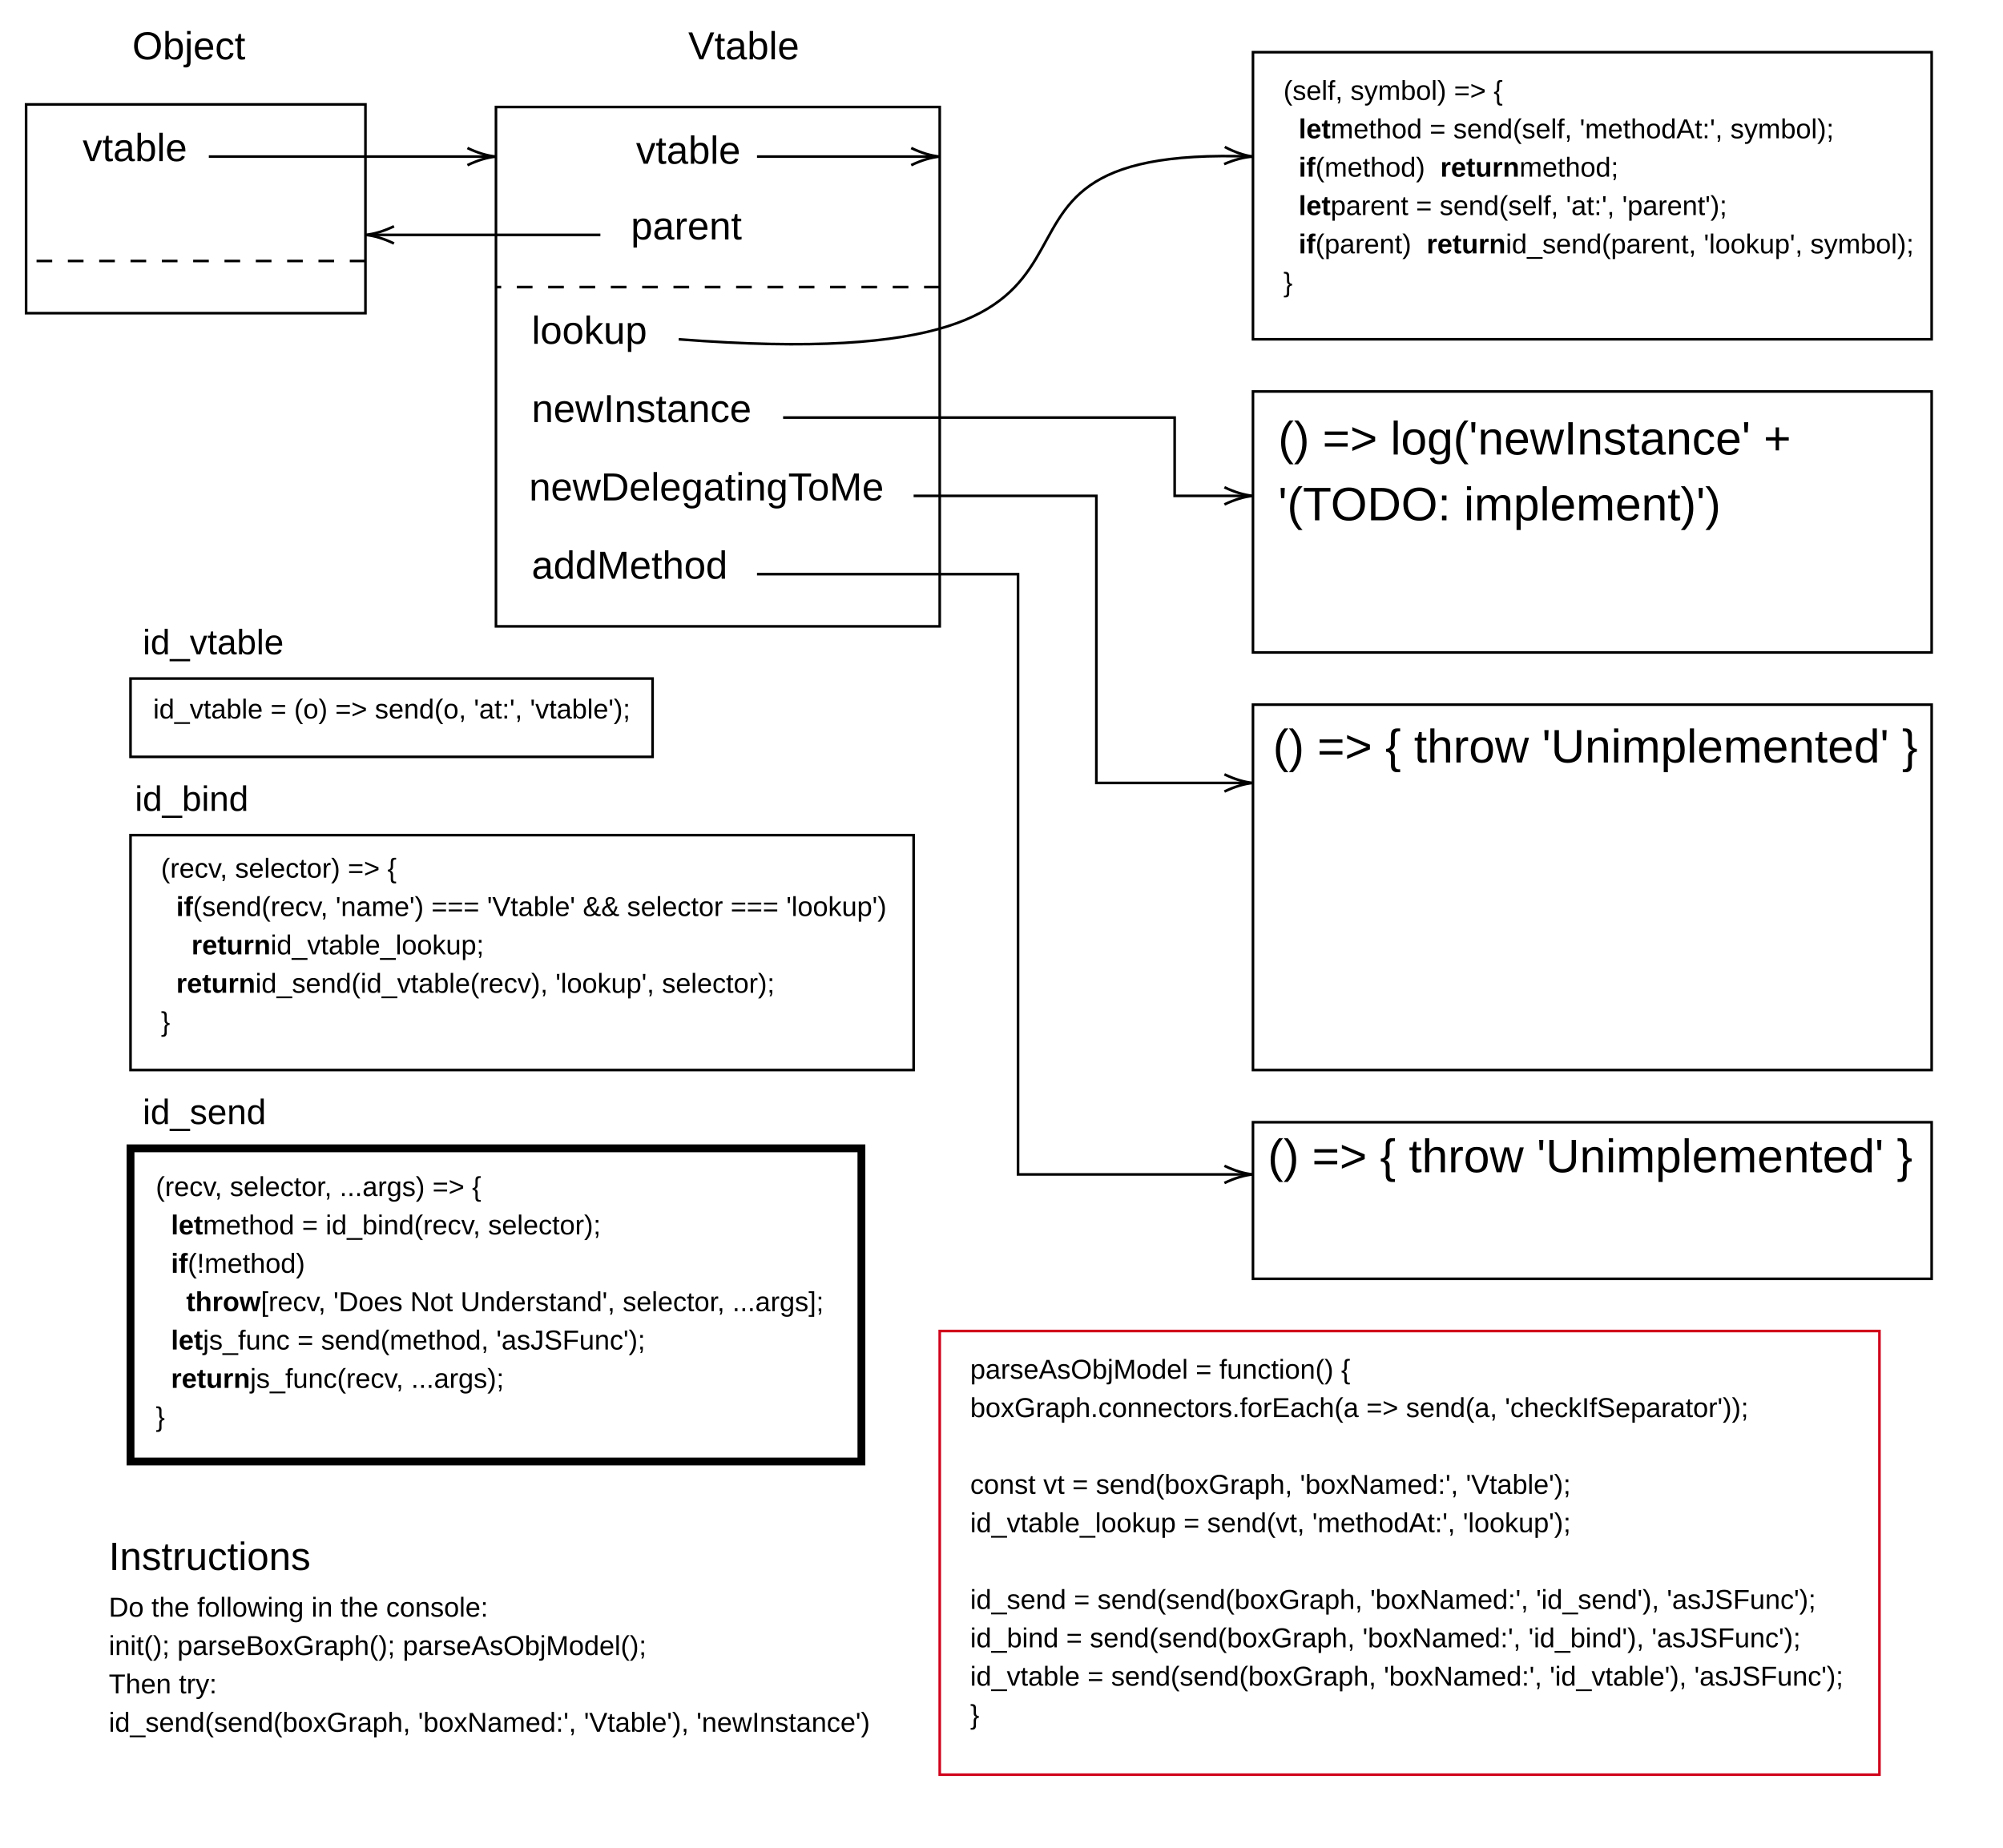
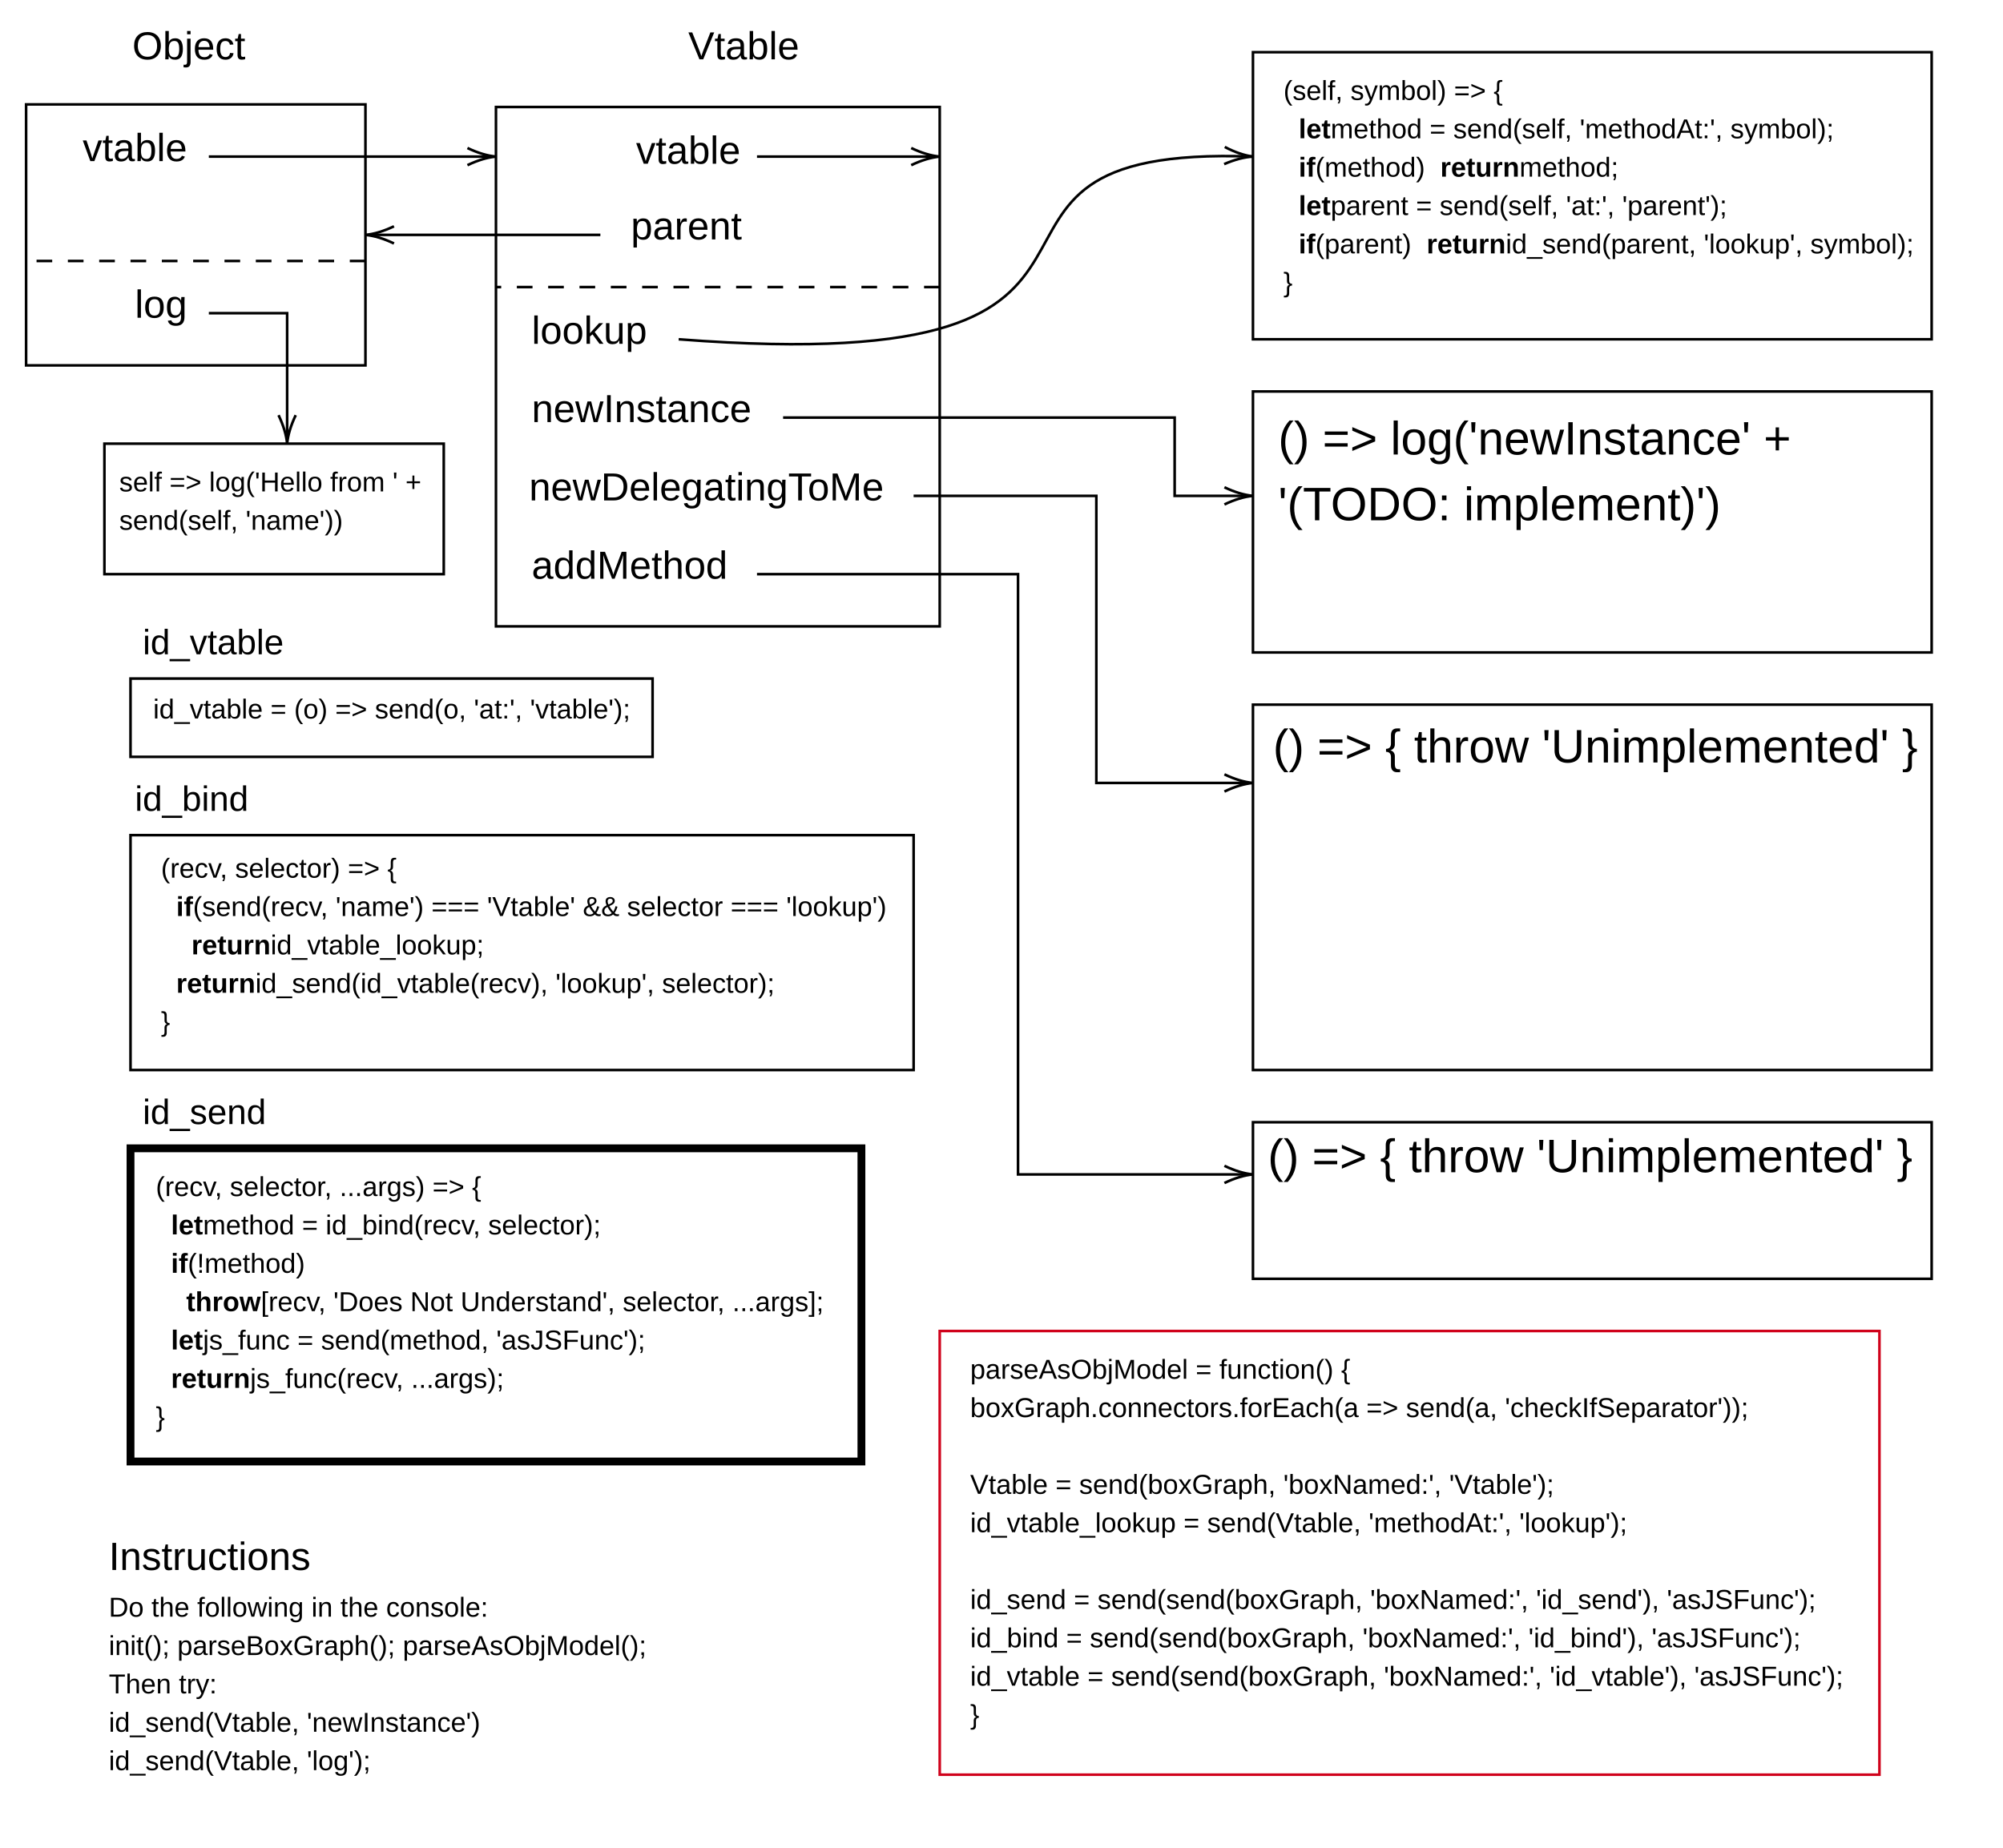
<svg xmlns="http://www.w3.org/2000/svg" x="0" y="0" width="767.333" height="708" style="         width:767.333px;         height:708px;         background: #FFF;         fill: none; ">
  <svg class="role-diagram-draw-area">
    <g class="shapes-region" style="stroke: black; fill: none;">
      <g class="composite-shape">
-         <path class="real" d=" M10,40 L140,40 L140,120 L10,120 Z" style="stroke-width: 1px; stroke: rgb(0, 0, 0); fill: rgb(255, 255, 255); fill-opacity: 1;" />
+         <path class="real" d=" M10,40 L140,40 L140,140 L10,140 Z" style="stroke-width: 1px; stroke: rgb(0, 0, 0); fill: rgb(255, 255, 255); fill-opacity: 1;" />
      </g>
      <g class="composite-shape">
        <path class="real" d=" M190,41 L360,41 L360,240 L190,240 Z" style="stroke-width: 1px; stroke: rgb(0, 0, 0); fill: rgb(255, 255, 255); fill-opacity: 1;" />
      </g>
      <g class="arrow-line">
        <path class="connection real" stroke-dasharray="" d="  M80,60 L188,60" style="stroke: rgb(0, 0, 0); stroke-width: 1px; fill: none; fill-opacity: 1;" />
        <g stroke="#000" transform="matrix(-1,1.2246467991473532e-16,-1.2246467991473532e-16,-1,190,60)" style="stroke: rgb(0, 0, 0); stroke-width: 1px;">
          <path d=" M10.93,-3.29 Q4.96,-0.45 0,0 Q4.96,0.45 10.93,3.29" />
        </g>
      </g>
      <g class="arrow-line">
        <path class="connection real" stroke-dasharray="" d="  M290,60 L358,60" style="stroke: rgb(0, 0, 0); stroke-width: 1px; fill: none; fill-opacity: 1;" />
        <g stroke="#000" transform="matrix(-1,1.2246467991473532e-16,-1.2246467991473532e-16,-1,360,60)" style="stroke: rgb(0, 0, 0); stroke-width: 1px;">
          <path d=" M10.93,-3.29 Q4.96,-0.45 0,0 Q4.96,0.45 10.93,3.29" />
        </g>
      </g>
      <g class="arrow-line">
        <path class="connection real" stroke-dasharray="" d="  M230,90 L142,90" style="stroke: rgb(0, 0, 0); stroke-width: 1px; fill: none; fill-opacity: 1;" />
        <g stroke="#000" transform="matrix(1,-2.4492935982947064e-16,2.4492935982947064e-16,1,140,90)" style="stroke: rgb(0, 0, 0); stroke-width: 1px;">
          <path d=" M10.93,-3.29 Q4.96,-0.45 0,0 Q4.96,0.45 10.93,3.29" />
        </g>
      </g>
      <g class="composite-shape">
        <path class="real" d=" M480,20 L740,20 L740,130 L480,130 Z" style="stroke-width: 1px; stroke: rgb(0, 0, 0); fill: rgb(255, 255, 255); fill-opacity: 1;" />
      </g>
      <g class="composite-shape">
        <path class="real" d=" M480,150 L740,150 L740,250 L480,250 Z" style="stroke-width: 1px; stroke: rgb(0, 0, 0); fill: rgb(255, 255, 255); fill-opacity: 1;" />
      </g>
      <g class="arrow-line">
        <path class="connection real" stroke-dasharray="" d="  M300,160 L450,160 L450,190 L478,190" style="stroke: rgb(0, 0, 0); stroke-width: 1px; fill: none; fill-opacity: 1;" />
        <g stroke="#000" transform="matrix(-1,1.2246467991473532e-16,-1.2246467991473532e-16,-1,480,190)" style="stroke: rgb(0, 0, 0); stroke-width: 1px;">
          <path d=" M10.93,-3.29 Q4.96,-0.45 0,0 Q4.96,0.45 10.93,3.29" />
        </g>
      </g>
      <g class="composite-shape">
        <path class="real" d=" M480,270 L740,270 L740,410 L480,410 Z" style="stroke-width: 1px; stroke: rgb(0, 0, 0); fill: rgb(255, 255, 255); fill-opacity: 1;" />
      </g>
      <g class="arrow-line">
        <path class="connection real" stroke-dasharray="" d="  M350,190 L420,190 L420,300 L478,300" style="stroke: rgb(0, 0, 0); stroke-width: 1px; fill: none; fill-opacity: 1;" />
        <g stroke="#000" transform="matrix(-1,1.2246467991473532e-16,-1.2246467991473532e-16,-1,480,300)" style="stroke: rgb(0, 0, 0); stroke-width: 1px;">
          <path d=" M10.93,-3.29 Q4.96,-0.45 0,0 Q4.96,0.45 10.93,3.29" />
        </g>
      </g>
      <g class="composite-shape">
        <path class="real" d=" M480,430 L740,430 L740,490 L480,490 Z" style="stroke-width: 1px; stroke: rgb(0, 0, 0); fill: rgb(255, 255, 255); fill-opacity: 1;" />
      </g>
      <g class="arrow-line">
        <path class="connection real" stroke-dasharray="" d="  M290,220 L390,220 L390,450 L478,450" style="stroke: rgb(0, 0, 0); stroke-width: 1px; fill: none; fill-opacity: 1;" />
        <g stroke="#000" transform="matrix(-1,1.2246467991473532e-16,-1.2246467991473532e-16,-1,480,450)" style="stroke: rgb(0, 0, 0); stroke-width: 1px;">
          <path d=" M10.93,-3.29 Q4.96,-0.45 0,0 Q4.96,0.45 10.93,3.29" />
        </g>
      </g>
      <g class="composite-shape">
        <path class="real" d=" M50,320 L350,320 L350,410 L50,410 Z" style="stroke-width: 1px; stroke: rgb(0, 0, 0); fill: rgb(255, 255, 255); fill-opacity: 1;" />
      </g>
      <g class="composite-shape">
        <path class="real" d=" M50,440 L330,440 L330,560 L50,560 Z" style="stroke-width: 3px; stroke: rgb(0, 0, 0); fill: rgb(255, 255, 255); fill-opacity: 1;" />
      </g>
      <g class="arrow-line">
        <path class="connection real" stroke-dasharray="" d="  M260,130 C467.33,146 344.33,55 480,60" style="stroke: rgb(0, 0, 0); stroke-width: 1px; fill: none; fill-opacity: 1;" />
        <g stroke="#000" transform="matrix(-0.999322,-0.03681812,0.03681812,-0.999322,480,60)" style="stroke: rgb(0, 0, 0); stroke-width: 1px;">
          <path d=" M10.93,-3.29 Q4.96,-0.45 0,0 Q4.96,0.45 10.93,3.29" />
        </g>
      </g>
      <g class="arrow-line">
        <path class="connection real" stroke-dasharray="6 6" d="  M360,110 L190,110" style="stroke: rgb(0, 0, 0); stroke-width: 1px; fill: none; fill-opacity: 1;" />
      </g>
      <g class="arrow-line">
        <path class="connection real" stroke-dasharray="6 6" d="  M140,100 L10,100" style="stroke: rgb(0, 0, 0); stroke-width: 1px; fill: none; fill-opacity: 1;" />
      </g>
      <g class="composite-shape">
        <path class="real" d=" M50,260 L250,260 L250,290 L50,290 Z" style="stroke-width: 1px; stroke: rgb(0, 0, 0); fill: rgb(255, 255, 255); fill-opacity: 1;" />
      </g>
      <g class="composite-shape">
-         <path class="real" d=" M360,510 L720,510 L720,680 L360,680 Z" style="stroke-width: 1px; stroke: rgb(208, 2, 27); fill: rgb(255, 255, 255); fill-opacity: 1; stroke-opacity: 1;" />
+         <path class="real" d=" M360,510 L720,510 L720,680 L360,680 Z" style="stroke-width: 1px; stroke: rgb(208, 2, 27); stroke-opacity: 1; fill: rgb(255, 255, 255); fill-opacity: 1;" />
+       </g>
+       <g class="composite-shape">
+         <path class="real" d=" M40,170 L170,170 L170,220 L40,220 Z" style="stroke-width: 1px; stroke: rgb(0, 0, 0); fill: rgb(255, 255, 255); fill-opacity: 1;" />
+       </g>
+       <g class="arrow-line">
+         <path class="connection real" stroke-dasharray="" d="  M80,120 L110,120 L110,168" style="stroke: rgb(0, 0, 0); stroke-width: 1px; fill: none; fill-opacity: 1;" />
+         <g stroke="#000" transform="matrix(-1.8369701987210297e-16,-1,1,-1.8369701987210297e-16,110,170)" style="stroke: rgb(0, 0, 0); stroke-width: 1px;">
+           <path d=" M10.93,-3.29 Q4.96,-0.45 0,0 Q4.96,0.45 10.93,3.29" />
+         </g>
      </g>
      <g />
    </g>
    <g />
    <g />
    <g />
  </svg>
  <svg width="766" height="706.667" style="width:766px;height:706.667px;font-family:Asana-Math, Asana;background:#FFF;">
    <g>
      <g>
        <g>
          <text x="50.667" y="12.833" style="white-space:pre;stroke:none;fill:rgb(0,0,0);fill-opacity:1;font-size:15px;font-family:Arial, Helvetica, sans-serif;font-weight:400;font-style:normal;dominant-baseline:text-before-edge;text-decoration:none;">Object</text>
        </g>
      </g>
    </g>
    <g>
      <g>
        <g>
          <text x="31.667" y="51.833" style="white-space:pre;stroke:none;fill:rgb(0,0,0);fill-opacity:1;font-size:15px;font-family:Arial, Helvetica, sans-serif;font-weight:400;font-style:normal;dominant-baseline:text-before-edge;text-decoration:none;">vtable</text>
        </g>
      </g>
    </g>
    <g>
      <g>
        <g>
          <text x="263.667" y="12.833" style="white-space:pre;stroke:none;fill:rgb(0,0,0);fill-opacity:1;font-size:15px;font-family:Arial, Helvetica, sans-serif;font-weight:400;font-style:normal;dominant-baseline:text-before-edge;text-decoration:none;">Vtable</text>
        </g>
      </g>
    </g>
    <g>
      <g>
        <g>
          <text x="243.667" y="52.833" style="white-space:pre;stroke:none;fill:rgb(0,0,0);fill-opacity:1;font-size:15px;font-family:Arial, Helvetica, sans-serif;font-weight:400;font-style:normal;dominant-baseline:text-before-edge;text-decoration:none;">vtable</text>
        </g>
      </g>
    </g>
    <g>
      <g>
        <g>
          <text x="241.667" y="81.833" style="white-space:pre;stroke:none;fill:rgb(0,0,0);fill-opacity:1;font-size:15px;font-family:Arial, Helvetica, sans-serif;font-weight:400;font-style:normal;dominant-baseline:text-before-edge;text-decoration:none;">parent</text>
        </g>
      </g>
    </g>
    <g>
      <g>
        <g>
          <text x="203.667" y="121.833" style="white-space:pre;stroke:none;fill:rgb(0,0,0);fill-opacity:1;font-size:15px;font-family:Arial, Helvetica, sans-serif;font-weight:400;font-style:normal;dominant-baseline:text-before-edge;text-decoration:none;">lookup</text>
        </g>
      </g>
    </g>
    <g>
      <g>
        <g>
          <text x="203.667" y="151.833" style="white-space:pre;stroke:none;fill:rgb(0,0,0);fill-opacity:1;font-size:15px;font-family:Arial, Helvetica, sans-serif;font-weight:400;font-style:normal;dominant-baseline:text-before-edge;text-decoration:none;">newInstance</text>
        </g>
      </g>
    </g>
    <g>
      <g>
        <g>
          <text x="202.667" y="181.833" style="white-space:pre;stroke:none;fill:rgb(0,0,0);fill-opacity:1;font-size:15px;font-family:Arial, Helvetica, sans-serif;font-weight:400;font-style:normal;dominant-baseline:text-before-edge;text-decoration:none;">newDelegatingToMe</text>
        </g>
      </g>
    </g>
    <g>
      <g>
        <g>
          <text x="203.667" y="211.833" style="white-space:pre;stroke:none;fill:rgb(0,0,0);fill-opacity:1;font-size:15px;font-family:Arial, Helvetica, sans-serif;font-weight:400;font-style:normal;dominant-baseline:text-before-edge;text-decoration:none;">addMethod</text>
        </g>
      </g>
    </g>
    <g>
      <g>
        <g>
          <text x="491.667" y="31.35" style="white-space:pre;stroke:none;fill:rgb(0,0,0);fill-opacity:1;font-size:10.5px;font-family:Arial, Helvetica, sans-serif;font-weight:400;font-style:normal;dominant-baseline:text-before-edge;text-decoration:none;">(self, symbol) =&gt; {</text>
        </g>
      </g>
      <g>
        <g>
          <text x="491.667" y="46.05" style="white-space:pre;stroke:none;fill:rgb(0,0,0);fill-opacity:1;font-size:10.5px;font-family:Arial, Helvetica, sans-serif;font-weight:400;font-style:normal;dominant-baseline:text-before-edge;text-decoration:none;">  </text>
        </g>
        <g>
          <text x="497.5" y="46.05" style="white-space:pre;stroke:none;fill:rgb(0,0,0);fill-opacity:1;font-size:10.5px;font-family:Arial, Helvetica, sans-serif;font-weight:700;font-style:normal;dominant-baseline:text-before-edge;text-decoration:none;">let</text>
        </g>
        <g>
          <text x="509.75" y="46.05" style="white-space:pre;stroke:none;fill:rgb(0,0,0);fill-opacity:1;font-size:10.5px;font-family:Arial, Helvetica, sans-serif;font-weight:400;font-style:normal;dominant-baseline:text-before-edge;text-decoration:none;"> method = send(self, 'methodAt:', symbol);</text>
        </g>
      </g>
      <g>
        <g>
          <text x="491.667" y="60.75" style="white-space:pre;stroke:none;fill:rgb(0,0,0);fill-opacity:1;font-size:10.5px;font-family:Arial, Helvetica, sans-serif;font-weight:400;font-style:normal;dominant-baseline:text-before-edge;text-decoration:none;">  </text>
        </g>
        <g>
          <text x="497.5" y="60.75" style="white-space:pre;stroke:none;fill:rgb(0,0,0);fill-opacity:1;font-size:10.5px;font-family:Arial, Helvetica, sans-serif;font-weight:700;font-style:normal;dominant-baseline:text-before-edge;text-decoration:none;">if</text>
        </g>
        <g>
          <text x="503.917" y="60.75" style="white-space:pre;stroke:none;fill:rgb(0,0,0);fill-opacity:1;font-size:10.5px;font-family:Arial, Helvetica, sans-serif;font-weight:400;font-style:normal;dominant-baseline:text-before-edge;text-decoration:none;"> (method) </text>
        </g>
        <g>
          <text x="551.75" y="60.75" style="white-space:pre;stroke:none;fill:rgb(0,0,0);fill-opacity:1;font-size:10.5px;font-family:Arial, Helvetica, sans-serif;font-weight:700;font-style:normal;dominant-baseline:text-before-edge;text-decoration:none;">return</text>
        </g>
        <g>
          <text x="582.083" y="60.75" style="white-space:pre;stroke:none;fill:rgb(0,0,0);fill-opacity:1;font-size:10.5px;font-family:Arial, Helvetica, sans-serif;font-weight:400;font-style:normal;dominant-baseline:text-before-edge;text-decoration:none;"> method;</text>
        </g>
      </g>
      <g>
        <g>
          <text x="491.667" y="75.45" style="white-space:pre;stroke:none;fill:rgb(0,0,0);fill-opacity:1;font-size:10.5px;font-family:Arial, Helvetica, sans-serif;font-weight:400;font-style:normal;dominant-baseline:text-before-edge;text-decoration:none;">  </text>
        </g>
        <g>
          <text x="497.5" y="75.45" style="white-space:pre;stroke:none;fill:rgb(0,0,0);fill-opacity:1;font-size:10.5px;font-family:Arial, Helvetica, sans-serif;font-weight:700;font-style:normal;dominant-baseline:text-before-edge;text-decoration:none;">let</text>
        </g>
        <g>
          <text x="509.75" y="75.45" style="white-space:pre;stroke:none;fill:rgb(0,0,0);fill-opacity:1;font-size:10.5px;font-family:Arial, Helvetica, sans-serif;font-weight:400;font-style:normal;dominant-baseline:text-before-edge;text-decoration:none;"> parent = send(self, 'at:', 'parent');</text>
        </g>
      </g>
      <g>
        <g>
          <text x="491.667" y="90.15" style="white-space:pre;stroke:none;fill:rgb(0,0,0);fill-opacity:1;font-size:10.5px;font-family:Arial, Helvetica, sans-serif;font-weight:400;font-style:normal;dominant-baseline:text-before-edge;text-decoration:none;">  </text>
        </g>
        <g>
          <text x="497.5" y="90.15" style="white-space:pre;stroke:none;fill:rgb(0,0,0);fill-opacity:1;font-size:10.5px;font-family:Arial, Helvetica, sans-serif;font-weight:700;font-style:normal;dominant-baseline:text-before-edge;text-decoration:none;">if</text>
        </g>
        <g>
          <text x="503.917" y="90.15" style="white-space:pre;stroke:none;fill:rgb(0,0,0);fill-opacity:1;font-size:10.5px;font-family:Arial, Helvetica, sans-serif;font-weight:400;font-style:normal;dominant-baseline:text-before-edge;text-decoration:none;"> (parent) </text>
        </g>
        <g>
          <text x="546.5" y="90.15" style="white-space:pre;stroke:none;fill:rgb(0,0,0);fill-opacity:1;font-size:10.5px;font-family:Arial, Helvetica, sans-serif;font-weight:700;font-style:normal;dominant-baseline:text-before-edge;text-decoration:none;">return</text>
        </g>
        <g>
          <text x="576.833" y="90.15" style="white-space:pre;stroke:none;fill:rgb(0,0,0);fill-opacity:1;font-size:10.5px;font-family:Arial, Helvetica, sans-serif;font-weight:400;font-style:normal;dominant-baseline:text-before-edge;text-decoration:none;"> id_send(parent, 'lookup', symbol);</text>
        </g>
      </g>
      <g>
        <g>
          <text x="491.667" y="104.85" style="white-space:pre;stroke:none;fill:rgb(0,0,0);fill-opacity:1;font-size:10.5px;font-family:Arial, Helvetica, sans-serif;font-weight:400;font-style:normal;dominant-baseline:text-before-edge;text-decoration:none;">}</text>
        </g>
      </g>
    </g>
    <g>
      <g>
        <g>
          <text x="489.667" y="162.267" style="white-space:pre;stroke:none;fill:rgb(0,0,0);fill-opacity:1;font-size:18px;font-family:Arial, Helvetica, sans-serif;font-weight:400;font-style:normal;dominant-baseline:text-before-edge;text-decoration:none;">() =&gt; log('newInstance' +</text>
        </g>
      </g>
      <g>
        <g>
          <text x="489.667" y="187.467" style="white-space:pre;stroke:none;fill:rgb(0,0,0);fill-opacity:1;font-size:18px;font-family:Arial, Helvetica, sans-serif;font-weight:400;font-style:normal;dominant-baseline:text-before-edge;text-decoration:none;">'(TODO: implement)')</text>
        </g>
      </g>
    </g>
    <g>
      <g>
        <g>
          <text x="61.667" y="329.35" style="white-space:pre;stroke:none;fill:rgb(0,0,0);fill-opacity:1;font-size:10.5px;font-family:Arial, Helvetica, sans-serif;font-weight:400;font-style:normal;dominant-baseline:text-before-edge;text-decoration:none;">(recv, selector) =&gt; {</text>
        </g>
      </g>
      <g>
        <g>
          <text x="61.667" y="344.05" style="white-space:pre;stroke:none;fill:rgb(0,0,0);fill-opacity:1;font-size:10.5px;font-family:Arial, Helvetica, sans-serif;font-weight:400;font-style:normal;dominant-baseline:text-before-edge;text-decoration:none;">  </text>
        </g>
        <g>
          <text x="67.5" y="344.05" style="white-space:pre;stroke:none;fill:rgb(0,0,0);fill-opacity:1;font-size:10.5px;font-family:Arial, Helvetica, sans-serif;font-weight:700;font-style:normal;dominant-baseline:text-before-edge;text-decoration:none;">if</text>
        </g>
        <g>
          <text x="73.917" y="344.05" style="white-space:pre;stroke:none;fill:rgb(0,0,0);fill-opacity:1;font-size:10.5px;font-family:Arial, Helvetica, sans-serif;font-weight:400;font-style:normal;dominant-baseline:text-before-edge;text-decoration:none;"> (send(recv, 'name') === 'Vtable' &amp;&amp; selector === 'lookup')</text>
        </g>
      </g>
      <g>
        <g>
          <text x="61.667" y="358.75" style="white-space:pre;stroke:none;fill:rgb(0,0,0);fill-opacity:1;font-size:10.5px;font-family:Arial, Helvetica, sans-serif;font-weight:400;font-style:normal;dominant-baseline:text-before-edge;text-decoration:none;">    </text>
        </g>
        <g>
          <text x="73.333" y="358.75" style="white-space:pre;stroke:none;fill:rgb(0,0,0);fill-opacity:1;font-size:10.5px;font-family:Arial, Helvetica, sans-serif;font-weight:700;font-style:normal;dominant-baseline:text-before-edge;text-decoration:none;">return</text>
        </g>
        <g>
          <text x="103.667" y="358.75" style="white-space:pre;stroke:none;fill:rgb(0,0,0);fill-opacity:1;font-size:10.5px;font-family:Arial, Helvetica, sans-serif;font-weight:400;font-style:normal;dominant-baseline:text-before-edge;text-decoration:none;"> id_vtable_lookup;</text>
        </g>
      </g>
      <g>
        <g>
          <text x="61.667" y="373.45" style="white-space:pre;stroke:none;fill:rgb(0,0,0);fill-opacity:1;font-size:10.5px;font-family:Arial, Helvetica, sans-serif;font-weight:400;font-style:normal;dominant-baseline:text-before-edge;text-decoration:none;">  </text>
        </g>
        <g>
          <text x="67.5" y="373.45" style="white-space:pre;stroke:none;fill:rgb(0,0,0);fill-opacity:1;font-size:10.5px;font-family:Arial, Helvetica, sans-serif;font-weight:700;font-style:normal;dominant-baseline:text-before-edge;text-decoration:none;">return</text>
        </g>
        <g>
          <text x="97.833" y="373.45" style="white-space:pre;stroke:none;fill:rgb(0,0,0);fill-opacity:1;font-size:10.5px;font-family:Arial, Helvetica, sans-serif;font-weight:400;font-style:normal;dominant-baseline:text-before-edge;text-decoration:none;"> id_send(id_vtable(recv), 'lookup', selector);</text>
        </g>
      </g>
      <g>
        <g>
          <text x="61.667" y="388.15" style="white-space:pre;stroke:none;fill:rgb(0,0,0);fill-opacity:1;font-size:10.5px;font-family:Arial, Helvetica, sans-serif;font-weight:400;font-style:normal;dominant-baseline:text-before-edge;text-decoration:none;">}</text>
        </g>
      </g>
    </g>
    <g>
      <g>
        <g>
          <text x="59.667" y="451.35" style="white-space:pre;stroke:none;fill:rgb(0,0,0);fill-opacity:1;font-size:10.5px;font-family:Arial, Helvetica, sans-serif;font-weight:400;font-style:normal;dominant-baseline:text-before-edge;text-decoration:none;">(recv, selector, ...args) =&gt; {</text>
        </g>
      </g>
      <g>
        <g>
          <text x="59.667" y="466.05" style="white-space:pre;stroke:none;fill:rgb(0,0,0);fill-opacity:1;font-size:10.5px;font-family:Arial, Helvetica, sans-serif;font-weight:400;font-style:normal;dominant-baseline:text-before-edge;text-decoration:none;">  </text>
        </g>
        <g>
          <text x="65.5" y="466.05" style="white-space:pre;stroke:none;fill:rgb(0,0,0);fill-opacity:1;font-size:10.5px;font-family:Arial, Helvetica, sans-serif;font-weight:700;font-style:normal;dominant-baseline:text-before-edge;text-decoration:none;">let</text>
        </g>
        <g>
          <text x="77.75" y="466.05" style="white-space:pre;stroke:none;fill:rgb(0,0,0);fill-opacity:1;font-size:10.5px;font-family:Arial, Helvetica, sans-serif;font-weight:400;font-style:normal;dominant-baseline:text-before-edge;text-decoration:none;"> method = id_bind(recv, selector);</text>
        </g>
      </g>
      <g>
        <g>
          <text x="59.667" y="480.75" style="white-space:pre;stroke:none;fill:rgb(0,0,0);fill-opacity:1;font-size:10.5px;font-family:Arial, Helvetica, sans-serif;font-weight:400;font-style:normal;dominant-baseline:text-before-edge;text-decoration:none;">  </text>
        </g>
        <g>
          <text x="65.5" y="480.75" style="white-space:pre;stroke:none;fill:rgb(0,0,0);fill-opacity:1;font-size:10.5px;font-family:Arial, Helvetica, sans-serif;font-weight:700;font-style:normal;dominant-baseline:text-before-edge;text-decoration:none;">if</text>
        </g>
        <g>
          <text x="71.917" y="480.75" style="white-space:pre;stroke:none;fill:rgb(0,0,0);fill-opacity:1;font-size:10.5px;font-family:Arial, Helvetica, sans-serif;font-weight:400;font-style:normal;dominant-baseline:text-before-edge;text-decoration:none;"> (!method)</text>
        </g>
      </g>
      <g>
        <g>
          <text x="59.667" y="495.45" style="white-space:pre;stroke:none;fill:rgb(0,0,0);fill-opacity:1;font-size:10.5px;font-family:Arial, Helvetica, sans-serif;font-weight:400;font-style:normal;dominant-baseline:text-before-edge;text-decoration:none;">    </text>
        </g>
        <g>
          <text x="71.333" y="495.45" style="white-space:pre;stroke:none;fill:rgb(0,0,0);fill-opacity:1;font-size:10.5px;font-family:Arial, Helvetica, sans-serif;font-weight:700;font-style:normal;dominant-baseline:text-before-edge;text-decoration:none;">throw</text>
        </g>
        <g>
          <text x="99.917" y="495.45" style="white-space:pre;stroke:none;fill:rgb(0,0,0);fill-opacity:1;font-size:10.5px;font-family:Arial, Helvetica, sans-serif;font-weight:400;font-style:normal;dominant-baseline:text-before-edge;text-decoration:none;"> [recv, 'Does Not Understand', selector, ...args];</text>
        </g>
      </g>
      <g>
        <g>
          <text x="59.667" y="510.15" style="white-space:pre;stroke:none;fill:rgb(0,0,0);fill-opacity:1;font-size:10.5px;font-family:Arial, Helvetica, sans-serif;font-weight:400;font-style:normal;dominant-baseline:text-before-edge;text-decoration:none;">  </text>
        </g>
        <g>
          <text x="65.5" y="510.15" style="white-space:pre;stroke:none;fill:rgb(0,0,0);fill-opacity:1;font-size:10.5px;font-family:Arial, Helvetica, sans-serif;font-weight:700;font-style:normal;dominant-baseline:text-before-edge;text-decoration:none;">let</text>
        </g>
        <g>
          <text x="77.75" y="510.15" style="white-space:pre;stroke:none;fill:rgb(0,0,0);fill-opacity:1;font-size:10.5px;font-family:Arial, Helvetica, sans-serif;font-weight:400;font-style:normal;dominant-baseline:text-before-edge;text-decoration:none;"> js_func = send(method, 'asJSFunc');</text>
        </g>
      </g>
      <g>
        <g>
          <text x="59.667" y="524.85" style="white-space:pre;stroke:none;fill:rgb(0,0,0);fill-opacity:1;font-size:10.5px;font-family:Arial, Helvetica, sans-serif;font-weight:400;font-style:normal;dominant-baseline:text-before-edge;text-decoration:none;">  </text>
        </g>
        <g>
          <text x="65.5" y="524.85" style="white-space:pre;stroke:none;fill:rgb(0,0,0);fill-opacity:1;font-size:10.5px;font-family:Arial, Helvetica, sans-serif;font-weight:700;font-style:normal;dominant-baseline:text-before-edge;text-decoration:none;">return</text>
        </g>
        <g>
          <text x="95.833" y="524.85" style="white-space:pre;stroke:none;fill:rgb(0,0,0);fill-opacity:1;font-size:10.5px;font-family:Arial, Helvetica, sans-serif;font-weight:400;font-style:normal;dominant-baseline:text-before-edge;text-decoration:none;"> js_func(recv, ...args);</text>
        </g>
      </g>
      <g>
        <g>
          <text x="59.667" y="539.55" style="white-space:pre;stroke:none;fill:rgb(0,0,0);fill-opacity:1;font-size:10.5px;font-family:Arial, Helvetica, sans-serif;font-weight:400;font-style:normal;dominant-baseline:text-before-edge;text-decoration:none;">}</text>
        </g>
      </g>
    </g>
    <g>
      <g>
        <g>
          <text x="51.667" y="301.783" style="white-space:pre;stroke:none;fill:rgb(0,0,0);fill-opacity:1;font-size:13.5px;font-family:Arial, Helvetica, sans-serif;font-weight:400;font-style:normal;dominant-baseline:text-before-edge;text-decoration:none;">id_bind</text>
        </g>
      </g>
    </g>
    <g>
      <g>
        <g>
          <text x="54.667" y="421.783" style="white-space:pre;stroke:none;fill:rgb(0,0,0);fill-opacity:1;font-size:13.5px;font-family:Arial, Helvetica, sans-serif;font-weight:400;font-style:normal;dominant-baseline:text-before-edge;text-decoration:none;">id_send</text>
        </g>
      </g>
    </g>
    <g>
      <g>
        <g>
          <text x="58.667" y="268.35" style="white-space:pre;stroke:none;fill:rgb(0,0,0);fill-opacity:1;font-size:10.5px;font-family:Arial, Helvetica, sans-serif;font-weight:400;font-style:normal;dominant-baseline:text-before-edge;text-decoration:none;">id_vtable = (o) =&gt; send(o, 'at:', 'vtable');</text>
        </g>
      </g>
    </g>
    <g>
      <g>
        <g>
          <text x="54.667" y="241.783" style="white-space:pre;stroke:none;fill:rgb(0,0,0);fill-opacity:1;font-size:13.5px;font-family:Arial, Helvetica, sans-serif;font-weight:400;font-style:normal;dominant-baseline:text-before-edge;text-decoration:none;">id_vtable</text>
        </g>
      </g>
    </g>
    <g>
      <g>
        <g>
          <text x="487.667" y="280.267" style="white-space:pre;stroke:none;fill:rgb(0,0,0);fill-opacity:1;font-size:18px;font-family:Arial, Helvetica, sans-serif;font-weight:400;font-style:normal;dominant-baseline:text-before-edge;text-decoration:none;">() =&gt; { throw 'Unimplemented' }</text>
        </g>
      </g>
    </g>
    <g>
      <g>
        <g>
          <text x="485.667" y="437.267" style="white-space:pre;stroke:none;fill:rgb(0,0,0);fill-opacity:1;font-size:18px;font-family:Arial, Helvetica, sans-serif;font-weight:400;font-style:normal;dominant-baseline:text-before-edge;text-decoration:none;">() =&gt; { throw 'Unimplemented' }</text>
        </g>
      </g>
    </g>
    <g>
      <g>
        <g>
          <text x="371.667" y="521.35" style="white-space:pre;stroke:none;fill:rgb(0,0,0);fill-opacity:1;font-size:10.5px;font-family:Arial, Helvetica, sans-serif;font-weight:400;font-style:normal;dominant-baseline:text-before-edge;text-decoration:none;">parseAsObjModel = function() {</text>
        </g>
      </g>
      <g>
        <g>
          <text x="371.667" y="536.05" style="white-space:pre;stroke:none;fill:rgb(0,0,0);fill-opacity:1;font-size:10.5px;font-family:Arial, Helvetica, sans-serif;font-weight:400;font-style:normal;dominant-baseline:text-before-edge;text-decoration:none;">  boxGraph.connectors.forEach(a =&gt; send(a, 'checkIfSeparator'));</text>
        </g>
      </g>
      <g />
      <g>
        <g>
-           <text x="371.667" y="565.45" style="white-space:pre;stroke:none;fill:rgb(0,0,0);fill-opacity:1;font-size:10.5px;font-family:Arial, Helvetica, sans-serif;font-weight:400;font-style:normal;dominant-baseline:text-before-edge;text-decoration:none;">  const vt = send(boxGraph, 'boxNamed:', 'Vtable');</text>
-         </g>
-       </g>
-       <g>
-         <g>
-           <text x="371.667" y="580.15" style="white-space:pre;stroke:none;fill:rgb(0,0,0);fill-opacity:1;font-size:10.5px;font-family:Arial, Helvetica, sans-serif;font-weight:400;font-style:normal;dominant-baseline:text-before-edge;text-decoration:none;">  id_vtable_lookup = send(vt, 'methodAt:', 'lookup');</text>
+           <text x="371.667" y="565.45" style="white-space:pre;stroke:none;fill:rgb(0,0,0);fill-opacity:1;font-size:10.5px;font-family:Arial, Helvetica, sans-serif;font-weight:400;font-style:normal;dominant-baseline:text-before-edge;text-decoration:none;">  Vtable = send(boxGraph, 'boxNamed:', 'Vtable');</text>
+         </g>
+       </g>
+       <g>
+         <g>
+           <text x="371.667" y="580.15" style="white-space:pre;stroke:none;fill:rgb(0,0,0);fill-opacity:1;font-size:10.5px;font-family:Arial, Helvetica, sans-serif;font-weight:400;font-style:normal;dominant-baseline:text-before-edge;text-decoration:none;">  id_vtable_lookup = send(Vtable, 'methodAt:', 'lookup');</text>
        </g>
      </g>
      <g />
      <g>
        <g>
          <text x="371.667" y="609.55" style="white-space:pre;stroke:none;fill:rgb(0,0,0);fill-opacity:1;font-size:10.5px;font-family:Arial, Helvetica, sans-serif;font-weight:400;font-style:normal;dominant-baseline:text-before-edge;text-decoration:none;">  id_send   = send(send(boxGraph, 'boxNamed:', 'id_send'), 'asJSFunc');</text>
        </g>
      </g>
      <g>
        <g>
          <text x="371.667" y="624.25" style="white-space:pre;stroke:none;fill:rgb(0,0,0);fill-opacity:1;font-size:10.5px;font-family:Arial, Helvetica, sans-serif;font-weight:400;font-style:normal;dominant-baseline:text-before-edge;text-decoration:none;">  id_bind   = send(send(boxGraph, 'boxNamed:', 'id_bind'), 'asJSFunc');</text>
        </g>
      </g>
      <g>
        <g>
          <text x="371.667" y="638.95" style="white-space:pre;stroke:none;fill:rgb(0,0,0);fill-opacity:1;font-size:10.5px;font-family:Arial, Helvetica, sans-serif;font-weight:400;font-style:normal;dominant-baseline:text-before-edge;text-decoration:none;">  id_vtable = send(send(boxGraph, 'boxNamed:', 'id_vtable'), 'asJSFunc');</text>
        </g>
      </g>
      <g>
        <g>
          <text x="371.667" y="653.65" style="white-space:pre;stroke:none;fill:rgb(0,0,0);fill-opacity:1;font-size:10.5px;font-family:Arial, Helvetica, sans-serif;font-weight:400;font-style:normal;dominant-baseline:text-before-edge;text-decoration:none;">}</text>
        </g>
      </g>
    </g>
    <g>
      <g>
        <g>
          <text x="41.667" y="591.583" style="white-space:pre;stroke:none;fill:rgb(0,0,0);fill-opacity:1;font-size:15.12px;font-family:Arial, Helvetica, sans-serif;font-weight:400;font-style:normal;dominant-baseline:text-before-edge;text-decoration:none;">Instructions</text>
        </g>
      </g>
      <g>
        <g>
          <text x="41.667" y="612.517" style="white-space:pre;stroke:none;fill:rgb(0,0,0);fill-opacity:1;font-size:10.5px;font-family:Arial, Helvetica, sans-serif;font-weight:400;font-style:normal;dominant-baseline:text-before-edge;text-decoration:none;">Do the following in the console:</text>
        </g>
      </g>
      <g>
        <g>
          <text x="41.667" y="627.217" style="white-space:pre;stroke:none;fill:rgb(0,0,0);fill-opacity:1;font-size:10.5px;font-family:Arial, Helvetica, sans-serif;font-weight:400;font-style:normal;dominant-baseline:text-before-edge;text-decoration:none;">init(); parseBoxGraph(); parseAsObjModel();</text>
        </g>
      </g>
      <g>
        <g>
          <text x="41.667" y="641.917" style="white-space:pre;stroke:none;fill:rgb(0,0,0);fill-opacity:1;font-size:10.5px;font-family:Arial, Helvetica, sans-serif;font-weight:400;font-style:normal;dominant-baseline:text-before-edge;text-decoration:none;">Then try:</text>
        </g>
      </g>
      <g>
        <g>
-           <text x="41.667" y="656.617" style="white-space:pre;stroke:none;fill:rgb(0,0,0);fill-opacity:1;font-size:10.5px;font-family:Arial, Helvetica, sans-serif;font-weight:400;font-style:normal;dominant-baseline:text-before-edge;text-decoration:none;">id_send(send(boxGraph, 'boxNamed:', 'Vtable'), 'newInstance')</text>
+           <text x="41.667" y="656.617" style="white-space:pre;stroke:none;fill:rgb(0,0,0);fill-opacity:1;font-size:10.5px;font-family:Arial, Helvetica, sans-serif;font-weight:400;font-style:normal;dominant-baseline:text-before-edge;text-decoration:none;">id_send(Vtable, 'newInstance')</text>
+         </g>
+       </g>
+       <g>
+         <g>
+           <text x="41.667" y="671.317" style="white-space:pre;stroke:none;fill:rgb(0,0,0);fill-opacity:1;font-size:10.5px;font-family:Arial, Helvetica, sans-serif;font-weight:400;font-style:normal;dominant-baseline:text-before-edge;text-decoration:none;">id_send(Vtable, 'log');</text>
+         </g>
+       </g>
+     </g>
+     <g>
+       <g>
+         <g>
+           <text x="51.667" y="111.833" style="white-space:pre;stroke:none;fill:rgb(0,0,0);fill-opacity:1;font-size:15px;font-family:Arial, Helvetica, sans-serif;font-weight:400;font-style:normal;dominant-baseline:text-before-edge;text-decoration:none;">log</text>
+         </g>
+       </g>
+     </g>
+     <g>
+       <g>
+         <g>
+           <text x="45.667" y="181.35" style="white-space:pre;stroke:none;fill:rgb(0,0,0);fill-opacity:1;font-size:10.5px;font-family:Arial, Helvetica, sans-serif;font-weight:400;font-style:normal;dominant-baseline:text-before-edge;text-decoration:none;">self =&gt; log('Hello from ' +</text>
+         </g>
+       </g>
+       <g>
+         <g>
+           <text x="45.667" y="196.05" style="white-space:pre;stroke:none;fill:rgb(0,0,0);fill-opacity:1;font-size:10.5px;font-family:Arial, Helvetica, sans-serif;font-weight:400;font-style:normal;dominant-baseline:text-before-edge;text-decoration:none;">send(self, 'name'))</text>
        </g>
      </g>
    </g>
  </svg>
</svg>
